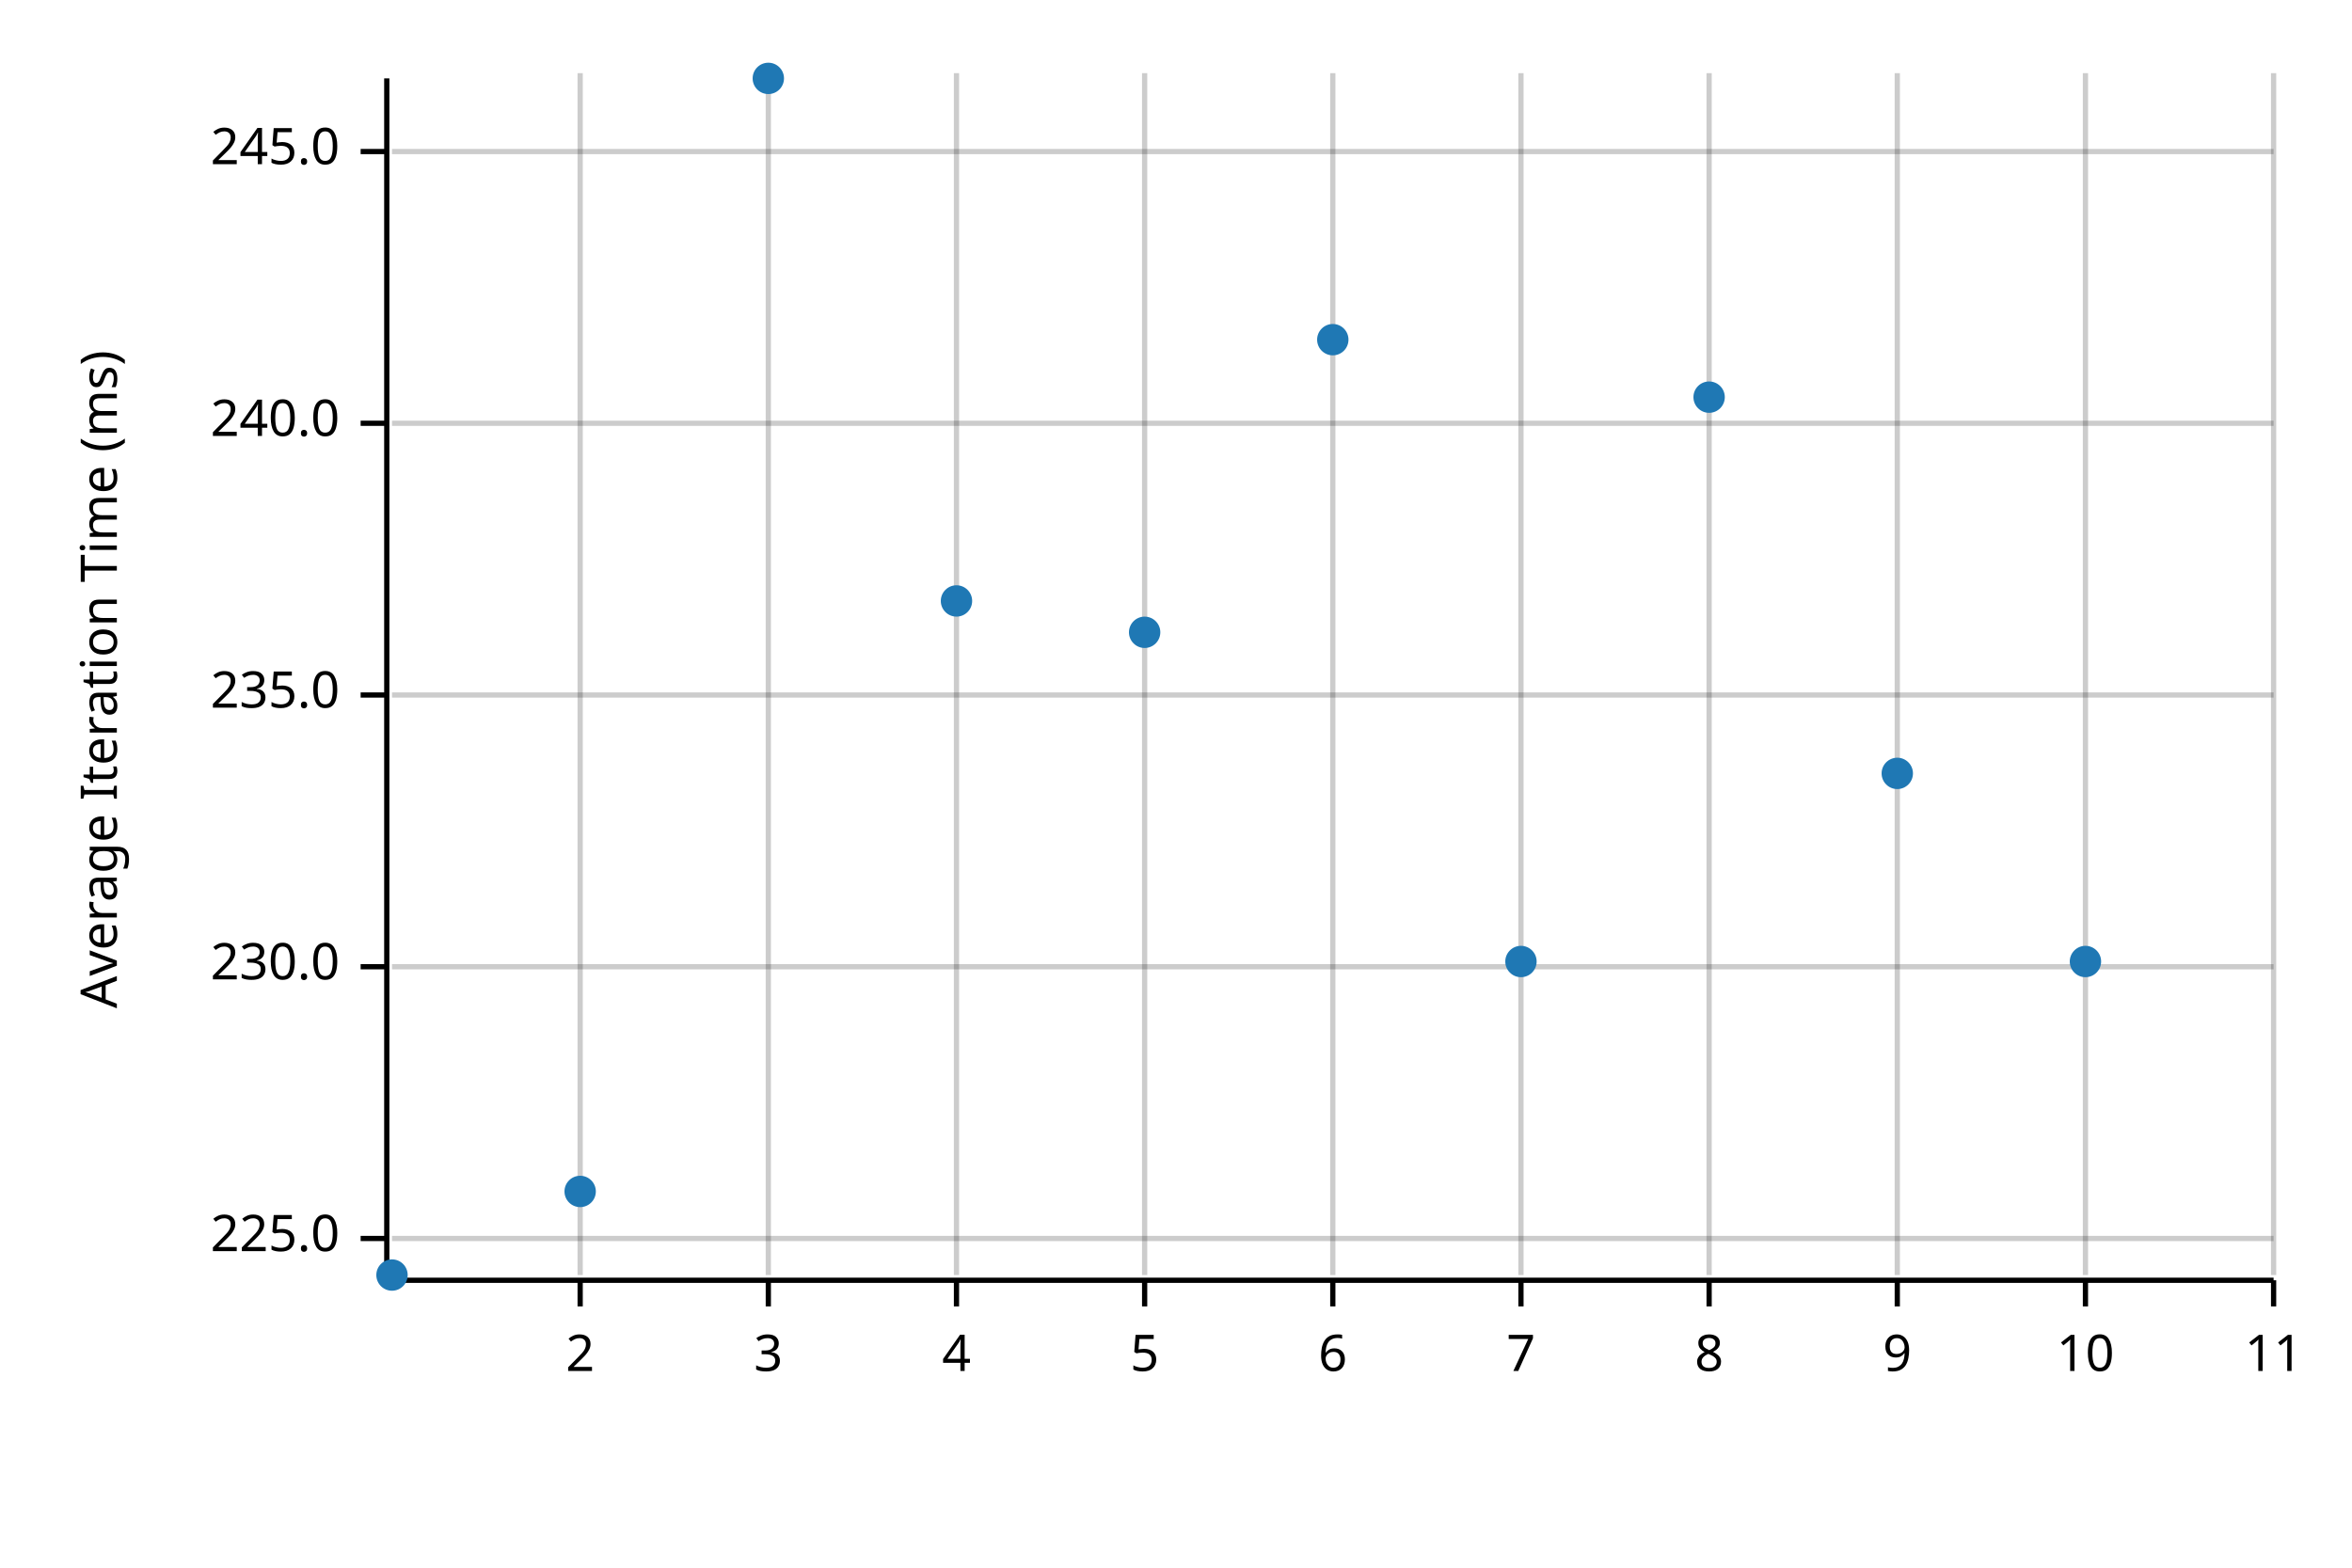
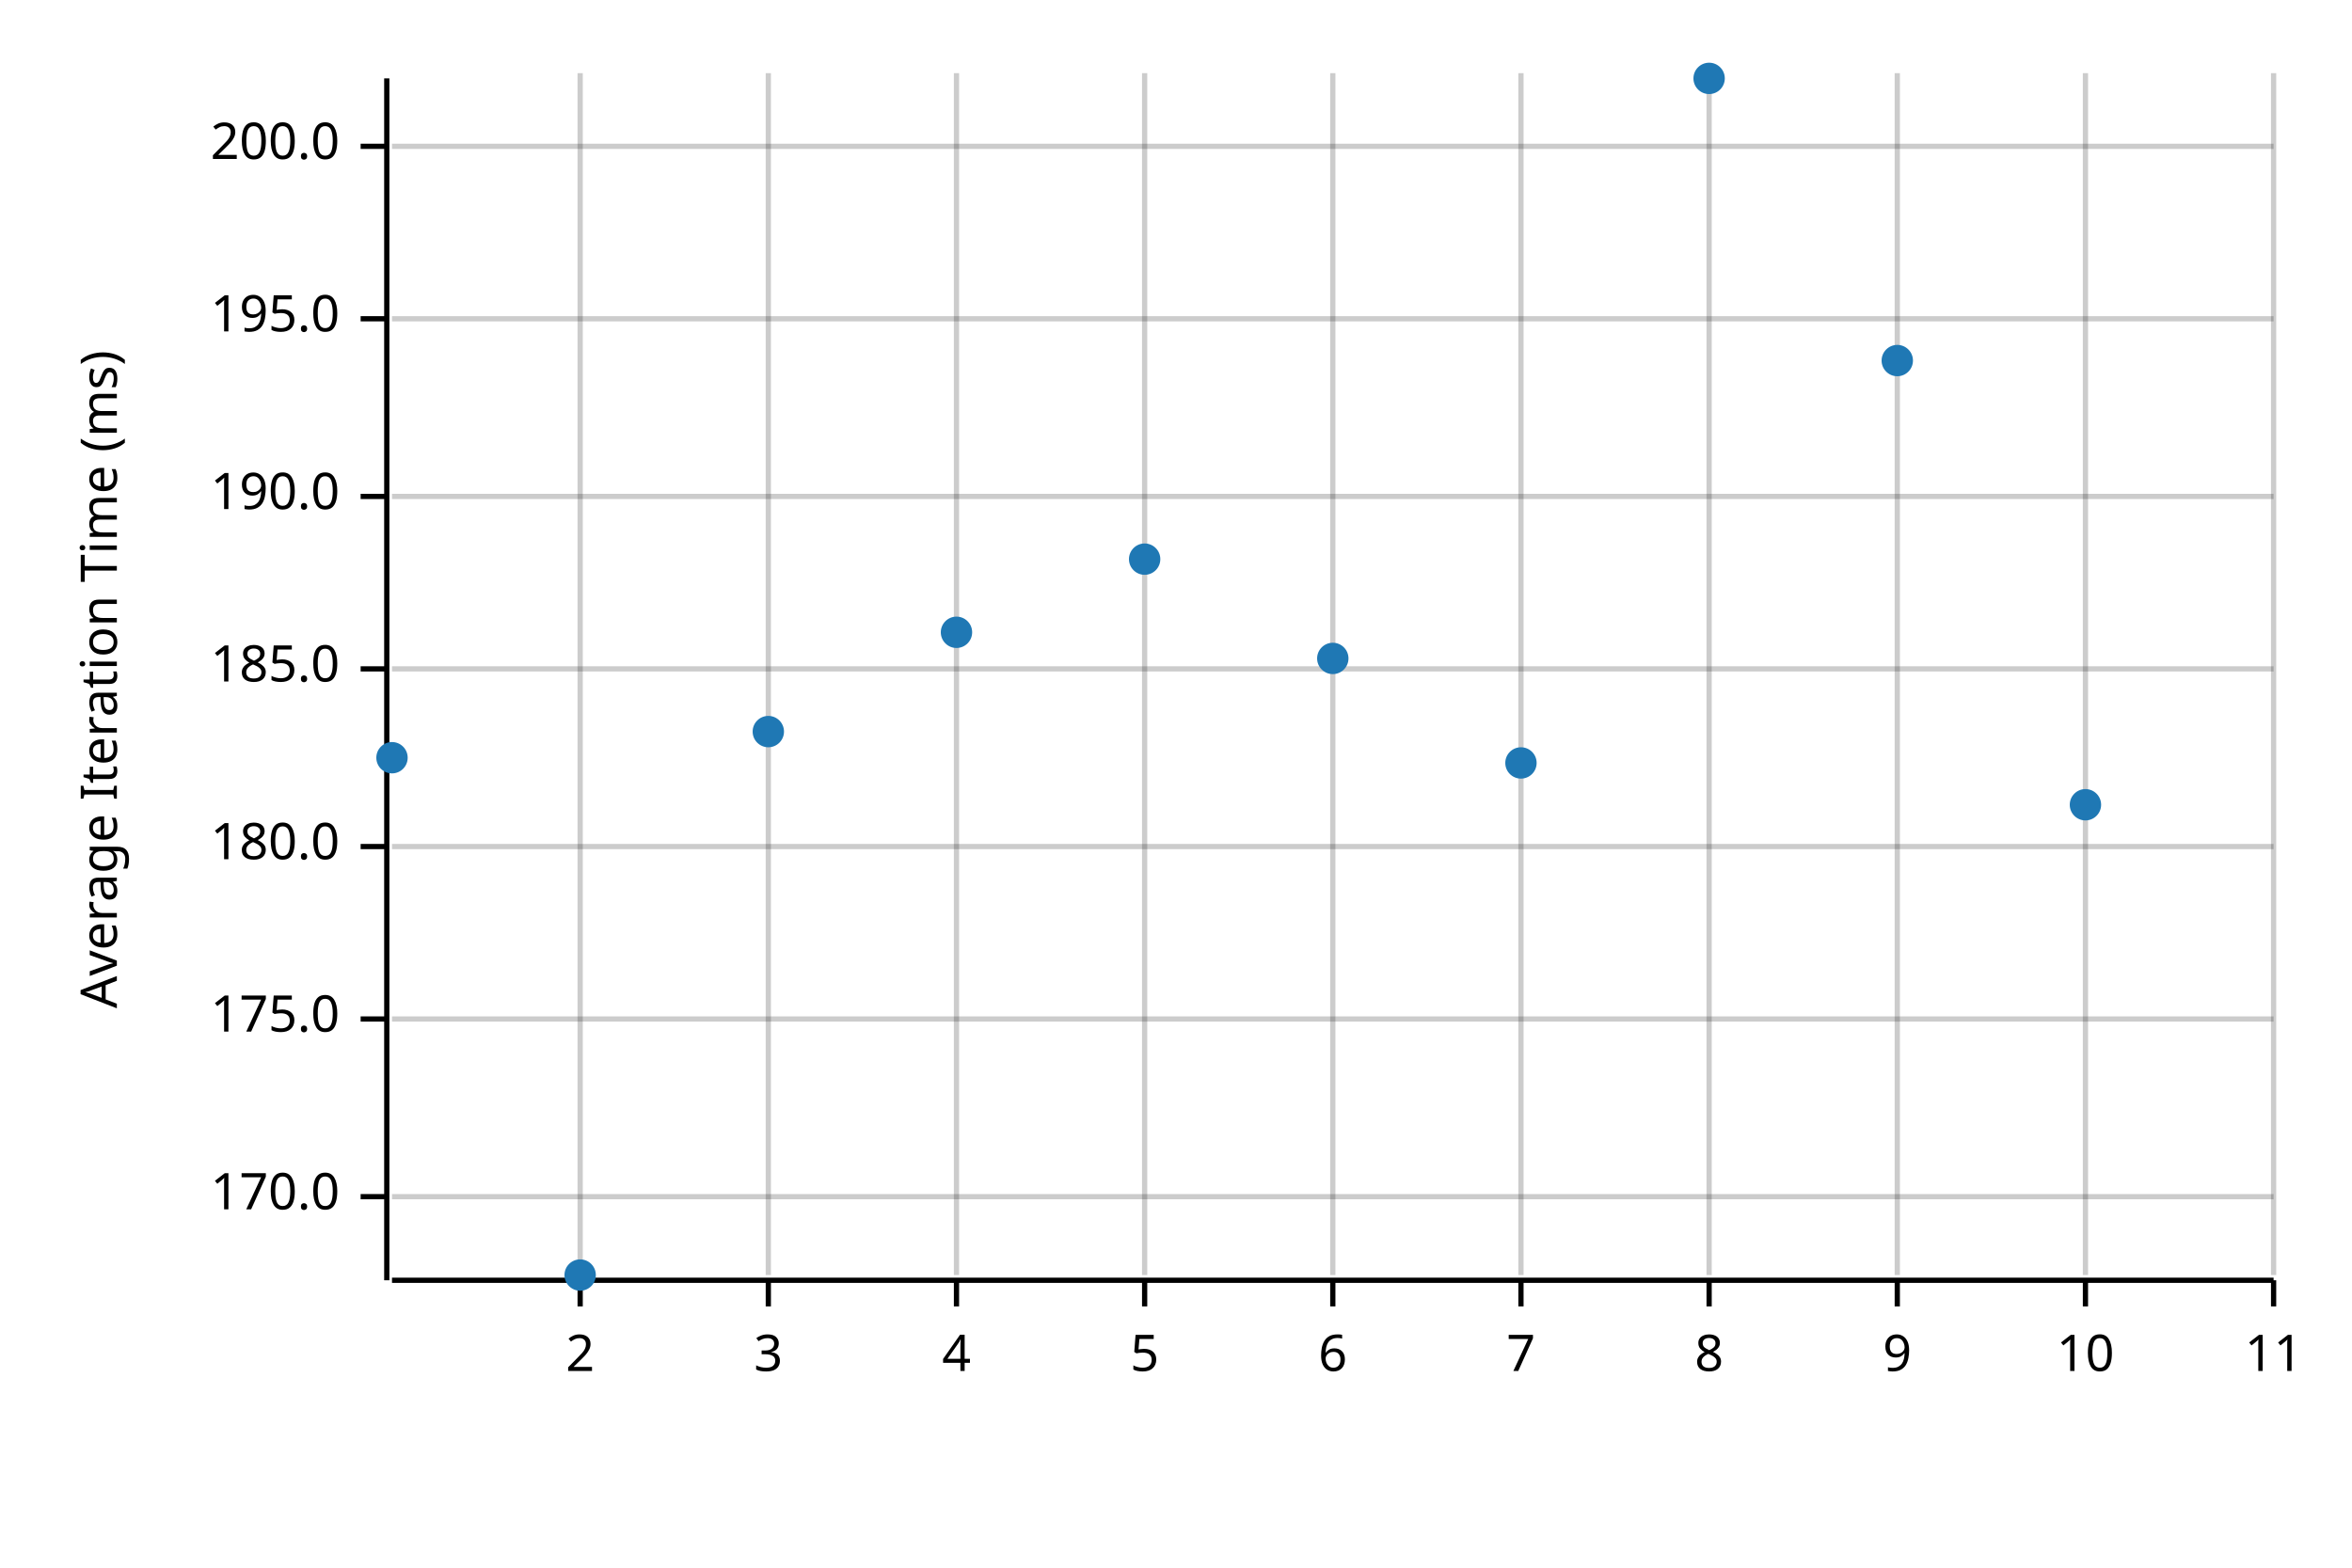
<svg xmlns="http://www.w3.org/2000/svg" width="450" height="300" viewBox="0 0 450 300">
  <text x="15" y="130" dy="0.76em" text-anchor="middle" font-family="sans-serif" font-size="9.677" opacity="1" fill="#000000" transform="rotate(270, 15, 130)">
Average Iteration Time (ms)
</text>
  <line opacity="0.2" stroke="#000000" stroke-width="1" x1="111" y1="244" x2="111" y2="14" />
  <line opacity="0.2" stroke="#000000" stroke-width="1" x1="147" y1="244" x2="147" y2="14" />
  <line opacity="0.2" stroke="#000000" stroke-width="1" x1="183" y1="244" x2="183" y2="14" />
  <line opacity="0.2" stroke="#000000" stroke-width="1" x1="219" y1="244" x2="219" y2="14" />
  <line opacity="0.2" stroke="#000000" stroke-width="1" x1="255" y1="244" x2="255" y2="14" />
  <line opacity="0.2" stroke="#000000" stroke-width="1" x1="291" y1="244" x2="291" y2="14" />
  <line opacity="0.2" stroke="#000000" stroke-width="1" x1="327" y1="244" x2="327" y2="14" />
  <line opacity="0.2" stroke="#000000" stroke-width="1" x1="363" y1="244" x2="363" y2="14" />
  <line opacity="0.2" stroke="#000000" stroke-width="1" x1="399" y1="244" x2="399" y2="14" />
  <line opacity="0.2" stroke="#000000" stroke-width="1" x1="435" y1="244" x2="435" y2="14" />
-   <line opacity="0.2" stroke="#000000" stroke-width="1" x1="75" y1="237" x2="435" y2="237" />
-   <line opacity="0.2" stroke="#000000" stroke-width="1" x1="75" y1="185" x2="435" y2="185" />
-   <line opacity="0.2" stroke="#000000" stroke-width="1" x1="75" y1="133" x2="435" y2="133" />
-   <line opacity="0.2" stroke="#000000" stroke-width="1" x1="75" y1="81" x2="435" y2="81" />
-   <line opacity="0.2" stroke="#000000" stroke-width="1" x1="75" y1="29" x2="435" y2="29" />
+   <line opacity="0.2" stroke="#000000" stroke-width="1" x1="75" y1="229" x2="435" y2="229" />
+   <line opacity="0.2" stroke="#000000" stroke-width="1" x1="75" y1="195" x2="435" y2="195" />
+   <line opacity="0.2" stroke="#000000" stroke-width="1" x1="75" y1="162" x2="435" y2="162" />
+   <line opacity="0.2" stroke="#000000" stroke-width="1" x1="75" y1="128" x2="435" y2="128" />
+   <line opacity="0.2" stroke="#000000" stroke-width="1" x1="75" y1="95" x2="435" y2="95" />
+   <line opacity="0.2" stroke="#000000" stroke-width="1" x1="75" y1="61" x2="435" y2="61" />
+   <line opacity="0.2" stroke="#000000" stroke-width="1" x1="75" y1="28" x2="435" y2="28" />
  <polyline fill="none" opacity="1" stroke="#000000" stroke-width="1" points="74,15 74,245 " />
-   <text x="65" y="237" dy="0.5ex" text-anchor="end" font-family="sans-serif" font-size="9.677" opacity="1" fill="#000000">
- 225.0
+   <text x="65" y="229" dy="0.5ex" text-anchor="end" font-family="sans-serif" font-size="9.677" opacity="1" fill="#000000">
+ 170.0
</text>
-   <polyline fill="none" opacity="1" stroke="#000000" stroke-width="1" points="69,237 74,237 " />
-   <text x="65" y="185" dy="0.5ex" text-anchor="end" font-family="sans-serif" font-size="9.677" opacity="1" fill="#000000">
- 230.0
+   <polyline fill="none" opacity="1" stroke="#000000" stroke-width="1" points="69,229 74,229 " />
+   <text x="65" y="195" dy="0.5ex" text-anchor="end" font-family="sans-serif" font-size="9.677" opacity="1" fill="#000000">
+ 175.0
</text>
-   <polyline fill="none" opacity="1" stroke="#000000" stroke-width="1" points="69,185 74,185 " />
-   <text x="65" y="133" dy="0.5ex" text-anchor="end" font-family="sans-serif" font-size="9.677" opacity="1" fill="#000000">
- 235.0
+   <polyline fill="none" opacity="1" stroke="#000000" stroke-width="1" points="69,195 74,195 " />
+   <text x="65" y="162" dy="0.5ex" text-anchor="end" font-family="sans-serif" font-size="9.677" opacity="1" fill="#000000">
+ 180.0
</text>
-   <polyline fill="none" opacity="1" stroke="#000000" stroke-width="1" points="69,133 74,133 " />
-   <text x="65" y="81" dy="0.5ex" text-anchor="end" font-family="sans-serif" font-size="9.677" opacity="1" fill="#000000">
- 240.0
+   <polyline fill="none" opacity="1" stroke="#000000" stroke-width="1" points="69,162 74,162 " />
+   <text x="65" y="128" dy="0.5ex" text-anchor="end" font-family="sans-serif" font-size="9.677" opacity="1" fill="#000000">
+ 185.0
</text>
-   <polyline fill="none" opacity="1" stroke="#000000" stroke-width="1" points="69,81 74,81 " />
-   <text x="65" y="29" dy="0.5ex" text-anchor="end" font-family="sans-serif" font-size="9.677" opacity="1" fill="#000000">
- 245.0
+   <polyline fill="none" opacity="1" stroke="#000000" stroke-width="1" points="69,128 74,128 " />
+   <text x="65" y="95" dy="0.5ex" text-anchor="end" font-family="sans-serif" font-size="9.677" opacity="1" fill="#000000">
+ 190.0
</text>
-   <polyline fill="none" opacity="1" stroke="#000000" stroke-width="1" points="69,29 74,29 " />
+   <polyline fill="none" opacity="1" stroke="#000000" stroke-width="1" points="69,95 74,95 " />
+   <text x="65" y="61" dy="0.5ex" text-anchor="end" font-family="sans-serif" font-size="9.677" opacity="1" fill="#000000">
+ 195.0
+ </text>
+   <polyline fill="none" opacity="1" stroke="#000000" stroke-width="1" points="69,61 74,61 " />
+   <text x="65" y="28" dy="0.5ex" text-anchor="end" font-family="sans-serif" font-size="9.677" opacity="1" fill="#000000">
+ 200.0
+ </text>
+   <polyline fill="none" opacity="1" stroke="#000000" stroke-width="1" points="69,28 74,28 " />
  <polyline fill="none" opacity="1" stroke="#000000" stroke-width="1" points="75,245 435,245 " />
  <text x="111" y="255" dy="0.76em" text-anchor="middle" font-family="sans-serif" font-size="9.677" opacity="1" fill="#000000">
2
</text>
  <polyline fill="none" opacity="1" stroke="#000000" stroke-width="1" points="111,245 111,250 " />
  <text x="147" y="255" dy="0.76em" text-anchor="middle" font-family="sans-serif" font-size="9.677" opacity="1" fill="#000000">
3
</text>
  <polyline fill="none" opacity="1" stroke="#000000" stroke-width="1" points="147,245 147,250 " />
  <text x="183" y="255" dy="0.76em" text-anchor="middle" font-family="sans-serif" font-size="9.677" opacity="1" fill="#000000">
4
</text>
  <polyline fill="none" opacity="1" stroke="#000000" stroke-width="1" points="183,245 183,250 " />
  <text x="219" y="255" dy="0.76em" text-anchor="middle" font-family="sans-serif" font-size="9.677" opacity="1" fill="#000000">
5
</text>
  <polyline fill="none" opacity="1" stroke="#000000" stroke-width="1" points="219,245 219,250 " />
  <text x="255" y="255" dy="0.76em" text-anchor="middle" font-family="sans-serif" font-size="9.677" opacity="1" fill="#000000">
6
</text>
  <polyline fill="none" opacity="1" stroke="#000000" stroke-width="1" points="255,245 255,250 " />
  <text x="291" y="255" dy="0.76em" text-anchor="middle" font-family="sans-serif" font-size="9.677" opacity="1" fill="#000000">
7
</text>
  <polyline fill="none" opacity="1" stroke="#000000" stroke-width="1" points="291,245 291,250 " />
  <text x="327" y="255" dy="0.76em" text-anchor="middle" font-family="sans-serif" font-size="9.677" opacity="1" fill="#000000">
8
</text>
  <polyline fill="none" opacity="1" stroke="#000000" stroke-width="1" points="327,245 327,250 " />
  <text x="363" y="255" dy="0.76em" text-anchor="middle" font-family="sans-serif" font-size="9.677" opacity="1" fill="#000000">
9
</text>
  <polyline fill="none" opacity="1" stroke="#000000" stroke-width="1" points="363,245 363,250 " />
  <text x="399" y="255" dy="0.76em" text-anchor="middle" font-family="sans-serif" font-size="9.677" opacity="1" fill="#000000">
10
</text>
  <polyline fill="none" opacity="1" stroke="#000000" stroke-width="1" points="399,245 399,250 " />
  <text x="435" y="255" dy="0.76em" text-anchor="middle" font-family="sans-serif" font-size="9.677" opacity="1" fill="#000000">
11
</text>
  <polyline fill="none" opacity="1" stroke="#000000" stroke-width="1" points="435,245 435,250 " />
-   <circle cx="75" cy="244" r="3" opacity="1" fill="#1F78B4" stroke="none" />
-   <circle cx="111" cy="228" r="3" opacity="1" fill="#1F78B4" stroke="none" />
-   <circle cx="147" cy="15" r="3" opacity="1" fill="#1F78B4" stroke="none" />
-   <circle cx="183" cy="115" r="3" opacity="1" fill="#1F78B4" stroke="none" />
-   <circle cx="219" cy="121" r="3" opacity="1" fill="#1F78B4" stroke="none" />
-   <circle cx="255" cy="65" r="3" opacity="1" fill="#1F78B4" stroke="none" />
-   <circle cx="291" cy="184" r="3" opacity="1" fill="#1F78B4" stroke="none" />
-   <circle cx="327" cy="76" r="3" opacity="1" fill="#1F78B4" stroke="none" />
-   <circle cx="363" cy="148" r="3" opacity="1" fill="#1F78B4" stroke="none" />
-   <circle cx="399" cy="184" r="3" opacity="1" fill="#1F78B4" stroke="none" />
+   <circle cx="75" cy="145" r="3" opacity="1" fill="#1F78B4" stroke="none" />
+   <circle cx="111" cy="244" r="3" opacity="1" fill="#1F78B4" stroke="none" />
+   <circle cx="147" cy="140" r="3" opacity="1" fill="#1F78B4" stroke="none" />
+   <circle cx="183" cy="121" r="3" opacity="1" fill="#1F78B4" stroke="none" />
+   <circle cx="219" cy="107" r="3" opacity="1" fill="#1F78B4" stroke="none" />
+   <circle cx="255" cy="126" r="3" opacity="1" fill="#1F78B4" stroke="none" />
+   <circle cx="291" cy="146" r="3" opacity="1" fill="#1F78B4" stroke="none" />
+   <circle cx="327" cy="15" r="3" opacity="1" fill="#1F78B4" stroke="none" />
+   <circle cx="363" cy="69" r="3" opacity="1" fill="#1F78B4" stroke="none" />
+   <circle cx="399" cy="154" r="3" opacity="1" fill="#1F78B4" stroke="none" />
</svg>
